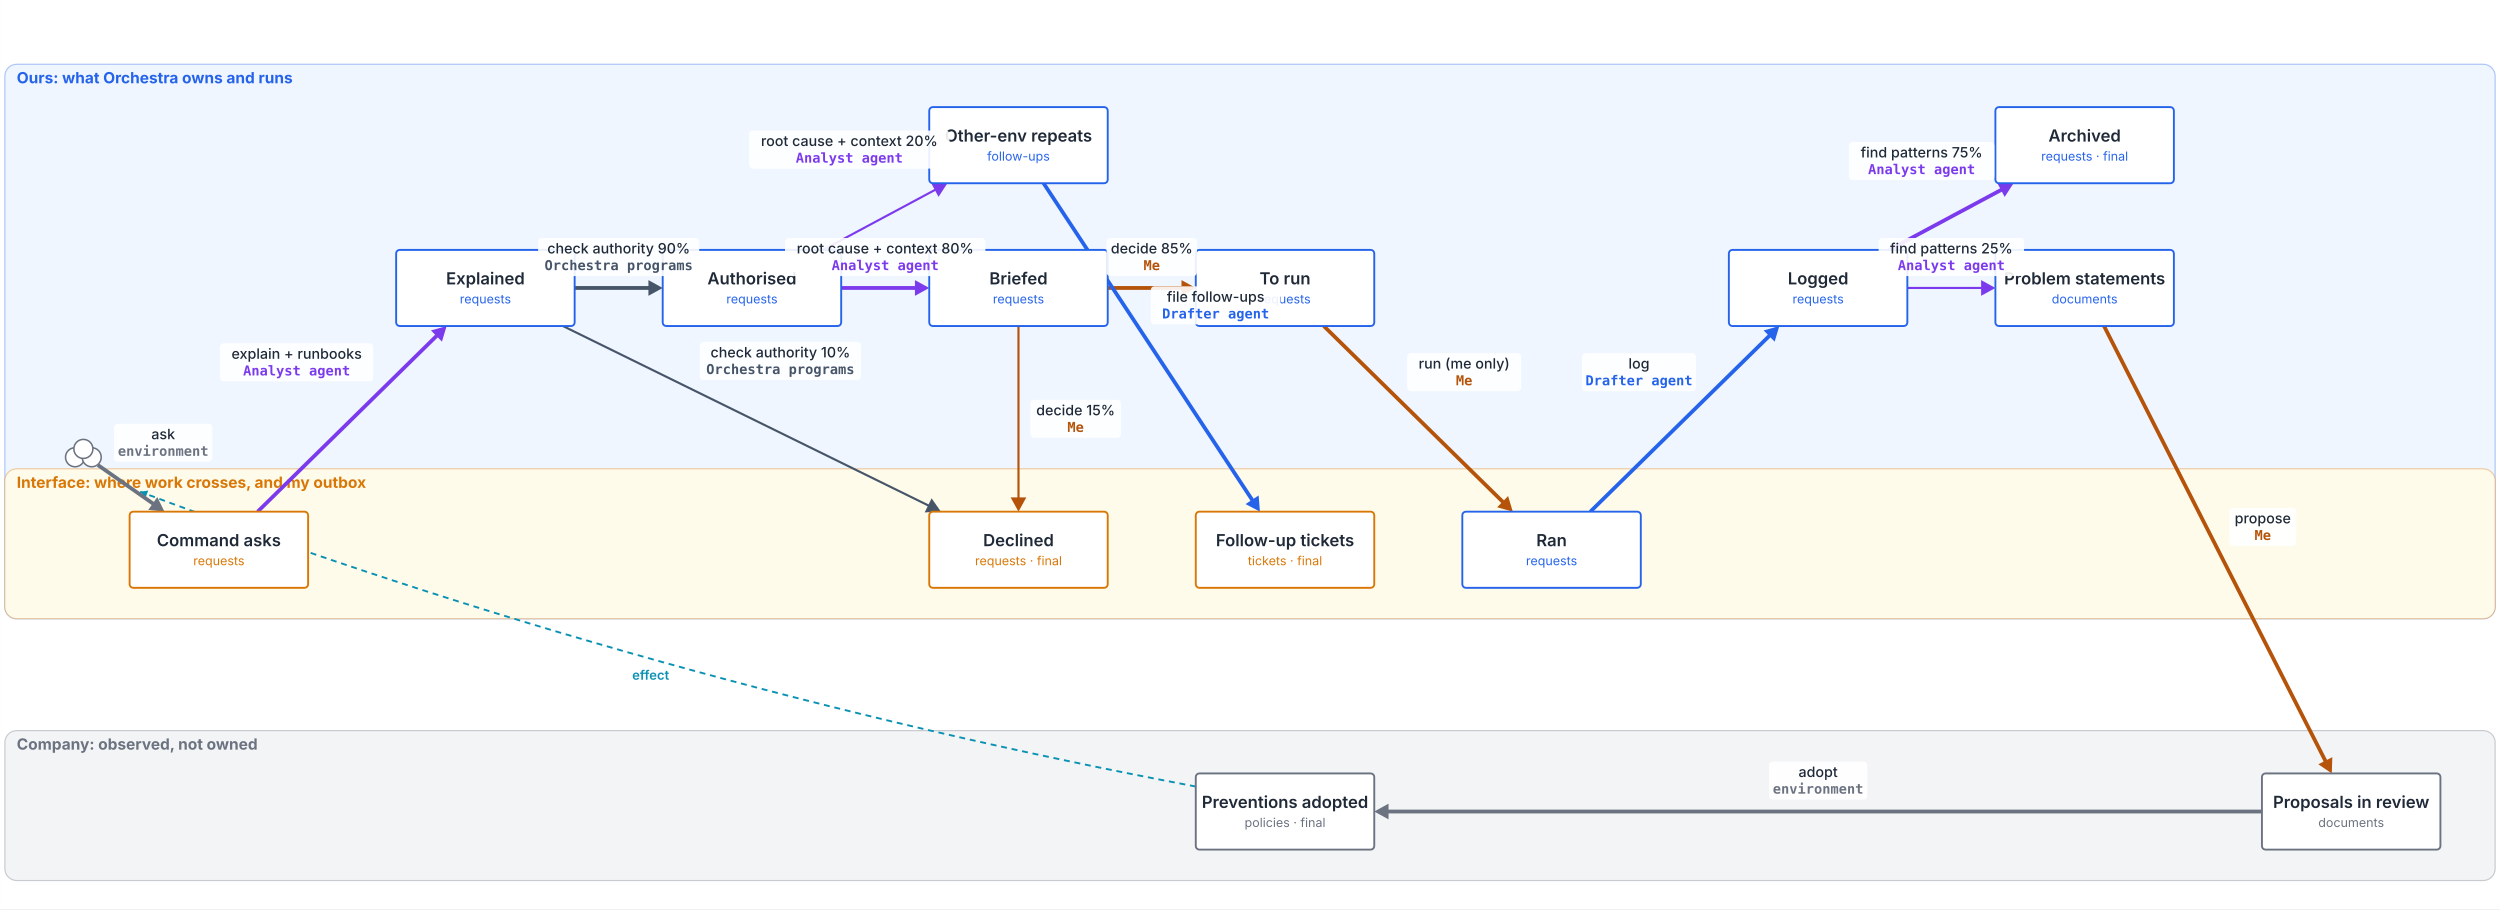
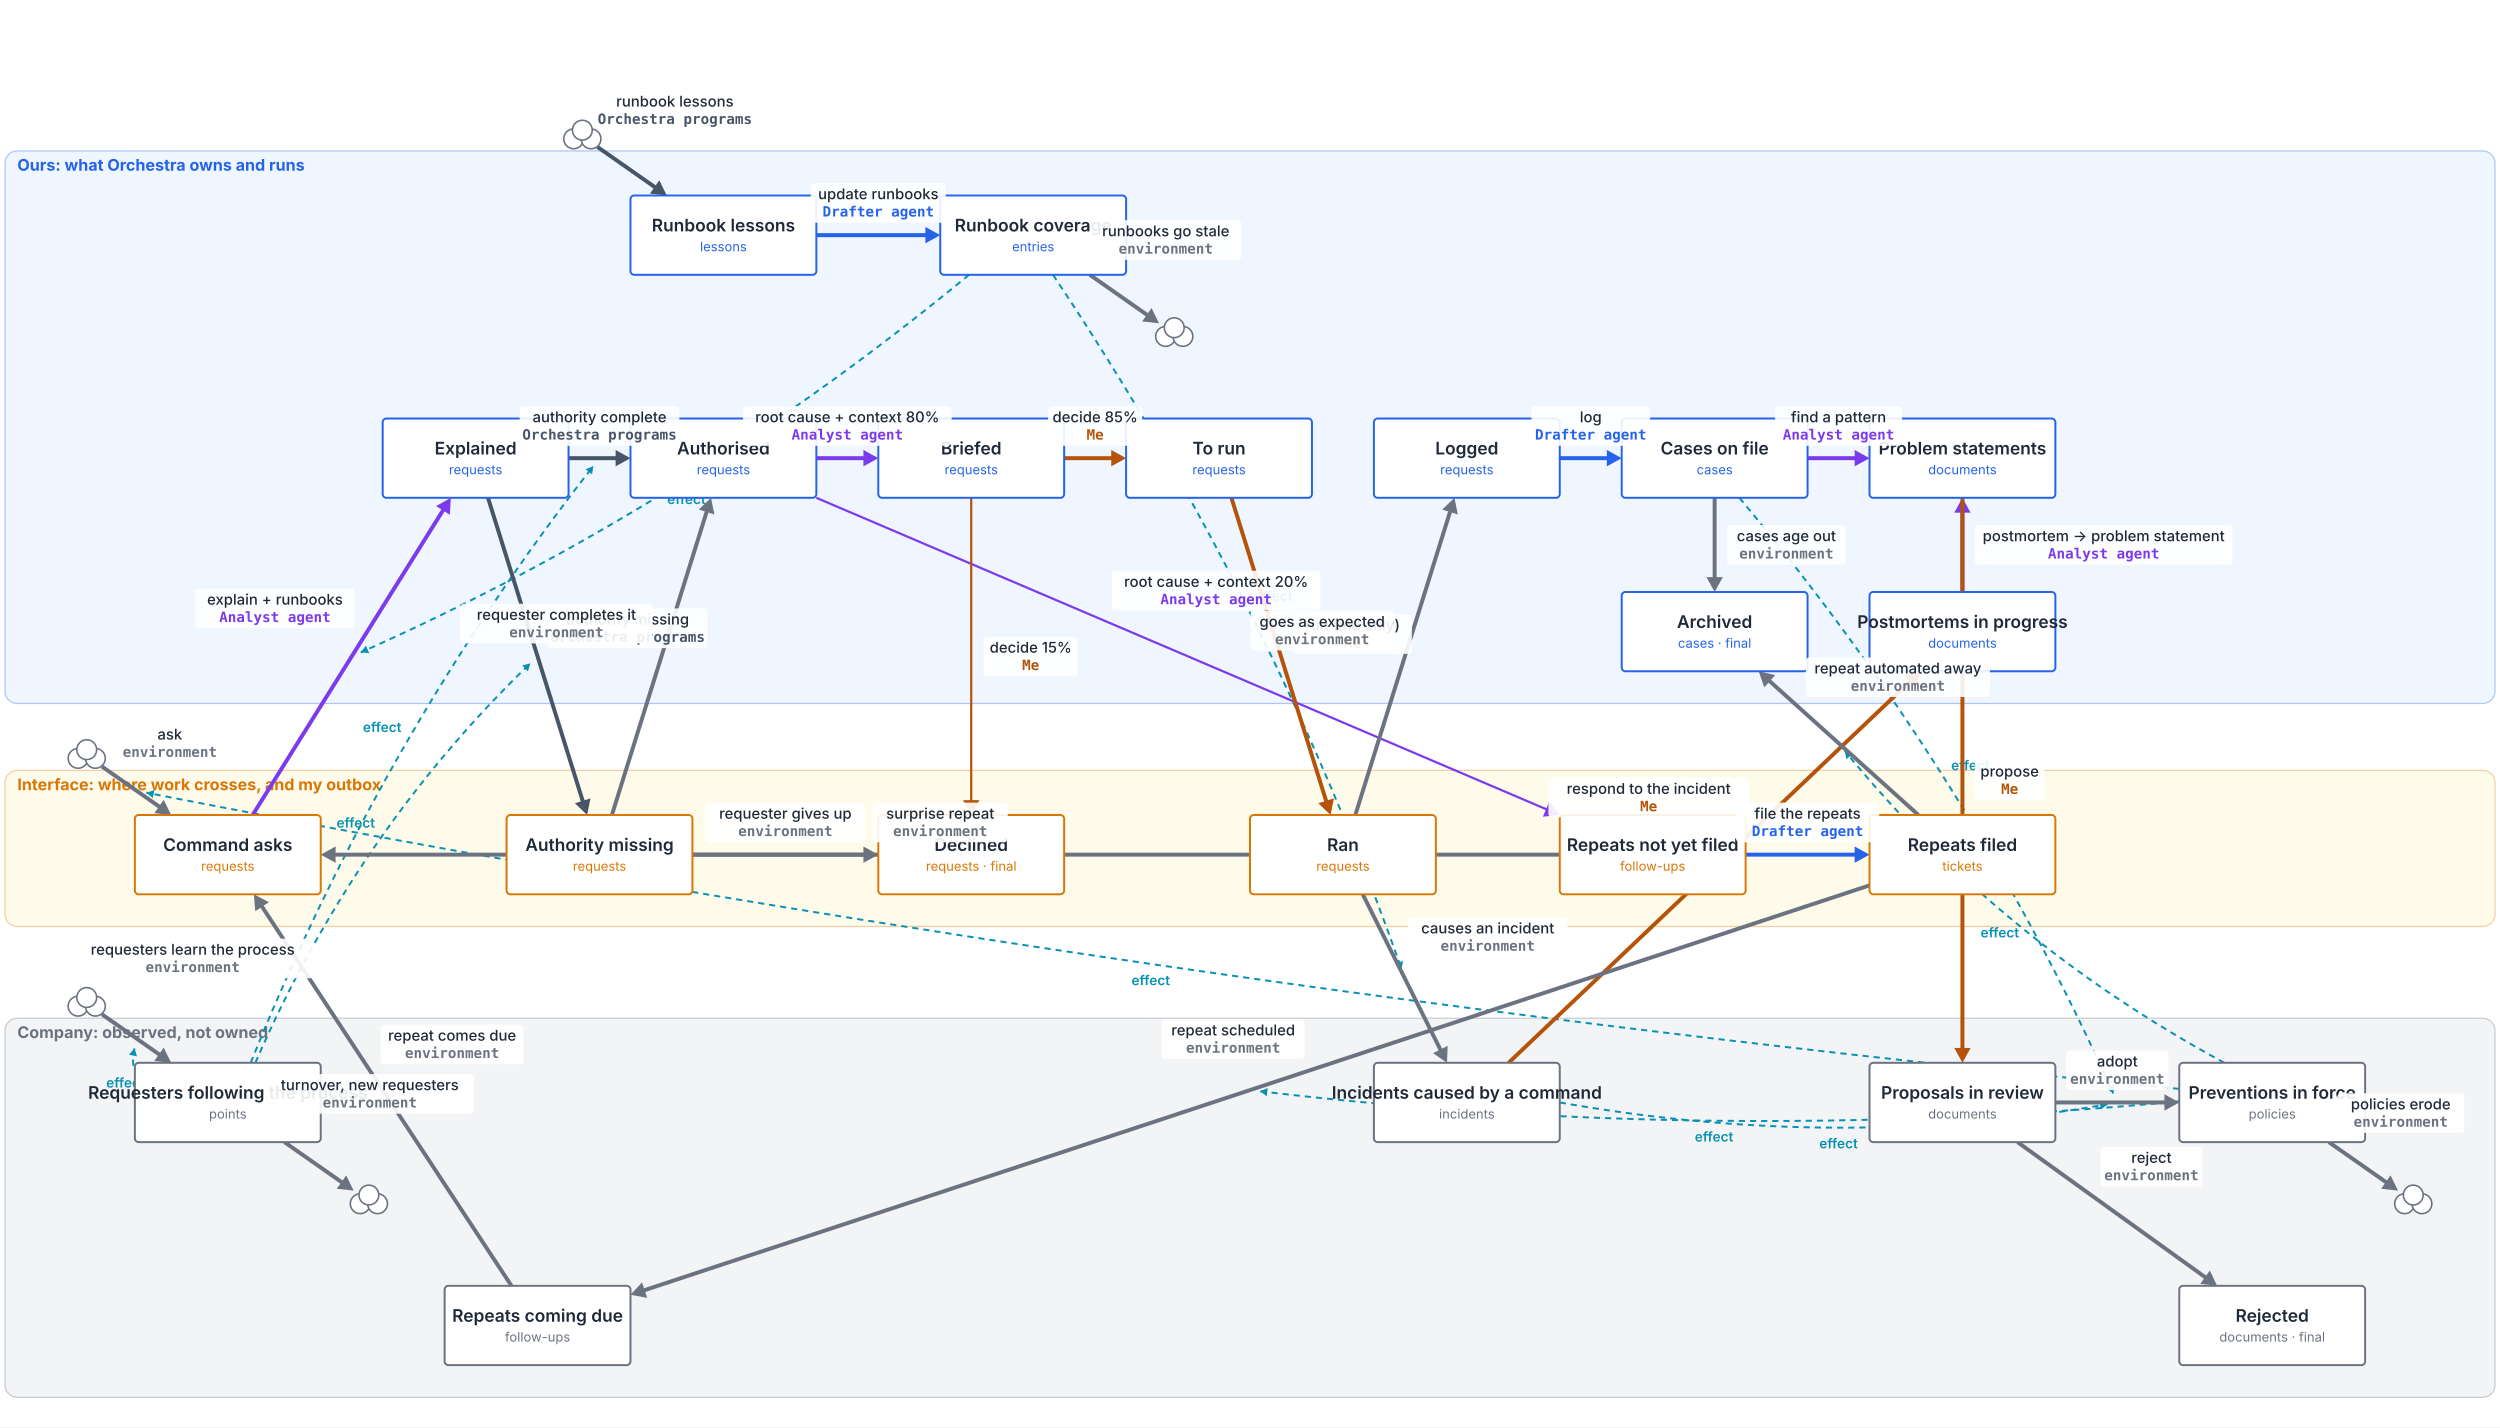
- <svg xmlns="http://www.w3.org/2000/svg" viewBox="3.138 -70 2100.862 764" width="2101" height="764" font-family="system-ui, -apple-system, Segoe UI, sans-serif">
+ <svg xmlns="http://www.w3.org/2000/svg" viewBox="-108.862 -237.727 2017.724 1151.727" width="2018" height="1152" font-family="system-ui, -apple-system, Segoe UI, sans-serif">
  <g>
-     <rect x="3.138" y="-70" width="2100.862" height="764" fill="#ffffff" />
-     <rect x="7.138" y="-16" width="2092.862" height="466" rx="10" fill="#eff6ff" stroke="#2563eb" stroke-opacity="0.35" />
-     <text x="17.138" y="0" font-size="13" font-weight="700" fill="#2563eb">Ours: what Orchestra owns and runs</text>
-     <rect x="7.138" y="324" width="2092.862" height="126" rx="10" fill="#fffbeb" stroke="#d97706" stroke-opacity="0.35" />
-     <text x="17.138" y="340" font-size="13" font-weight="700" fill="#d97706">Interface: where work crosses, and my outbox</text>
-     <rect x="7.138" y="544" width="2092.862" height="126" rx="10" fill="#f3f4f6" stroke="#6b7280" stroke-opacity="0.35" />
-     <text x="17.138" y="560" font-size="13" font-weight="700" fill="#6b7280">Company: observed, not owned</text>
+     <rect x="-108.862" y="-237.727" width="2017.724" height="1151.727" fill="#ffffff" />
+     <rect x="-104.862" y="-116" width="2009.724" height="446" rx="10" fill="#eff6ff" stroke="#2563eb" stroke-opacity="0.35" />
+     <text x="-94.862" y="-100" font-size="13" font-weight="700" fill="#2563eb">Ours: what Orchestra owns and runs</text>
+     <rect x="-104.862" y="384" width="2009.724" height="126" rx="10" fill="#fffbeb" stroke="#d97706" stroke-opacity="0.35" />
+     <text x="-94.862" y="400" font-size="13" font-weight="700" fill="#d97706">Interface: where work crosses, and my outbox</text>
+     <rect x="-104.862" y="584" width="2009.724" height="306" rx="10" fill="#f3f4f6" stroke="#6b7280" stroke-opacity="0.35" />
+     <text x="-94.862" y="600" font-size="13" font-weight="700" fill="#6b7280">Company: observed, not owned</text>
  </g>
  <g>
-     <path d="M1008 590.995 Q549.894 504.235 120.852 343.249" fill="none" stroke="#0891b2" stroke-width="1.6" stroke-dasharray="5 4" />
-     <polygon points="120.852,343.249 127.629,342.267 125.311,348.446" fill="#0891b2" />
-     <text x="549.894" y="501.235" text-anchor="middle" font-size="11" fill="#0891b2" font-weight="600">effect</text>
+     <path d="M1650 641.054 Q819.904 560.327 9.214 401.972" fill="none" stroke="#0891b2" stroke-width="1.6" stroke-dasharray="5 4" />
+     <polygon points="9.214,401.972 15.735,399.883 14.47,406.361" fill="#0891b2" />
+     <text x="819.904" y="557.327" text-anchor="middle" font-size="11" fill="#0891b2" font-weight="600">effect</text>
+     <path d="M673.235 -16 Q445.151 172.024 182.311 288.753" fill="none" stroke="#0891b2" stroke-width="1.6" stroke-dasharray="5 4" />
+     <polygon points="182.311,288.753 186.456,283.302 189.134,289.334" fill="#0891b2" />
+     <text x="445.151" y="169.024" text-anchor="middle" font-size="11" fill="#0891b2" font-weight="600">effect</text>
+     <path d="M93.462 620 Q199.583 356.011 370.068 138.299" fill="none" stroke="#0891b2" stroke-width="1.6" stroke-dasharray="5 4" />
+     <polygon points="370.068,138.299 368.967,145.057 363.77,140.988" fill="#0891b2" />
+     <text x="199.583" y="353.011" text-anchor="middle" font-size="11" fill="#0891b2" font-weight="600">effect</text>
+     <path d="M97.222 620 Q178.256 433.184 319.235 297.547" fill="none" stroke="#0891b2" stroke-width="1.6" stroke-dasharray="5 4" />
+     <polygon points="319.235,297.547 317.199,304.085 312.623,299.328" fill="#0891b2" />
+     <text x="178.256" y="430.184" text-anchor="middle" font-size="11" fill="#0891b2" font-weight="600">effect</text>
+     <path d="M29.299 620 Q-7.612 642.985 -0.289 608.266" fill="none" stroke="#0891b2" stroke-width="1.6" stroke-dasharray="5 4" />
+     <polygon points="-0.289,608.266 1.702,614.818 -4.756,613.456" fill="#0891b2" />
+     <text x="-7.612" y="639.985" text-anchor="middle" font-size="11" fill="#0891b2" font-weight="600">effect</text>
+     <path d="M741 -16 Q918.777 250.111 1022.345 544.454" fill="none" stroke="#0891b2" stroke-width="1.6" stroke-dasharray="5 4" />
+     <polygon points="1022.345,544.454 1017.24,539.889 1023.466,537.698" fill="#0891b2" />
+     <text x="918.777" y="247.111" text-anchor="middle" font-size="11" fill="#0891b2" font-weight="600">effect</text>
+     <path d="M1650 651.091 Q1274.515 686.543 907.944 642.945" fill="none" stroke="#0891b2" stroke-width="1.6" stroke-dasharray="5 4" />
+     <polygon points="907.944,642.945 914.292,640.377 913.512,646.93" fill="#0891b2" />
+     <text x="1274.515" y="683.543" text-anchor="middle" font-size="11" fill="#0891b2" font-weight="600">effect</text>
+     <path d="M1686.379 620 Q1505.169 521.801 1380.052 368.203" fill="none" stroke="#0891b2" stroke-width="1.6" stroke-dasharray="5 4" />
+     <polygon points="1380.052,368.203 1386.4,370.77 1381.283,374.939" fill="#0891b2" />
+     <text x="1505.169" y="518.801" text-anchor="middle" font-size="11" fill="#0891b2" font-weight="600">effect</text>
+     <path d="M1295 164 Q1481.42 386.8 1596.734 644.697" fill="none" stroke="#0891b2" stroke-width="1.6" stroke-dasharray="5 4" />
+     <polygon points="1596.734,644.697 1591.273,640.566 1597.298,637.872" fill="#0891b2" />
+     <text x="1481.42" y="383.8" text-anchor="middle" font-size="11" fill="#0891b2" font-weight="600">effect</text>
+     <path d="M1150 652 Q1375 692 1592.123 653.4" fill="none" stroke="#0891b2" stroke-width="1.6" stroke-dasharray="5 4" />
+     <polygon points="1592.123,653.4 1586.794,657.7 1585.639,651.201" fill="#0891b2" />
+     <text x="1375" y="689" text-anchor="middle" font-size="11" fill="#0891b2" font-weight="600">effect</text>
  </g>
  <g>
    <g class="dflow m-environment">
-       <path d="M85.425 320.877 L133.108 354.264" stroke="#6b7280" stroke-width="3.2" fill="none" />
-       <path d="M85.425 320.877 L141.299 360" stroke="transparent" stroke-width="14" fill="none" />
-       <polygon points="141.299,360 127.684,358.523 135.255,347.711" fill="#6b7280" />
+       <path d="M-26.575 380.877 L21.108 414.264" stroke="#6b7280" stroke-width="3.2" fill="none" />
+       <path d="M-26.575 380.877 L29.299 420" stroke="transparent" stroke-width="14" fill="none" />
+       <polygon points="29.299,420 15.684,418.523 23.255,407.711" fill="#6b7280" />
    </g>
    <g class="cloud" fill="#ffffff" stroke="#6b7280" stroke-width="1.3">
-       <circle cx="66.138" cy="314.273" r="8" />
-       <circle cx="80.138" cy="314.273" r="8" />
-       <circle cx="73.138" cy="307.273" r="8" />
+       <circle cx="-45.862" cy="374.273" r="8" />
+       <circle cx="-31.862" cy="374.273" r="8" />
+       <circle cx="-38.862" cy="367.273" r="8" />
+     </g>
+     <g class="dflow m-environment">
+       <path d="M303.947 800 L101.549 492.354" stroke="#6b7280" stroke-width="3.2" fill="none" />
+       <path d="M303.947 800 L96.053 484" stroke="transparent" stroke-width="14" fill="none" />
+       <polygon points="96.053,484 108.162,490.398 97.134,497.652" fill="#6b7280" />
+     </g>
+     <g class="dflow m-environment">
+       <path d="M1150 452 L160 452" stroke="#6b7280" stroke-width="3.2" fill="none" />
+       <path d="M1150 452 L150 452" stroke="transparent" stroke-width="14" fill="none" />
+       <polygon points="150,452 162,445.4 162,458.6" fill="#6b7280" />
    </g>
    <g class="dflow m-analyst">
-       <path d="M219.582 360 L371.284 211.007" stroke="#7c3aed" stroke-width="3.2" fill="none" />
-       <path d="M219.582 360 L378.418 204" stroke="transparent" stroke-width="14" fill="none" />
-       <polygon points="378.418,204 374.481,217.117 365.232,207.7" fill="#7c3aed" />
+       <path d="M95 420 L249.7 172.48" stroke="#7c3aed" stroke-width="3.2" fill="none" />
+       <path d="M95 420 L255 164" stroke="transparent" stroke-width="14" fill="none" />
+       <polygon points="255,164 254.237,177.674 243.043,170.678" fill="#7c3aed" />
    </g>
    <g class="dflow m-orchestra">
-       <path d="M486 172 L550 172" stroke="#475569" stroke-width="3.2" fill="none" />
-       <path d="M486 172 L560 172" stroke="transparent" stroke-width="14" fill="none" />
-       <polygon points="560,172 548,178.6 548,165.4" fill="#475569" />
+       <path d="M350 132 L390 132" stroke="#475569" stroke-width="3.2" fill="none" />
+       <path d="M350 132 L400 132" stroke="transparent" stroke-width="14" fill="none" />
+       <polygon points="400,132 388,138.6 388,125.4" fill="#475569" />
    </g>
    <g class="dflow m-orchestra">
-       <path d="M476.164 204 L784.86 355.592" stroke="#475569" stroke-width="1.8" fill="none" />
-       <path d="M476.164 204 L793.836 360" stroke="transparent" stroke-width="14" fill="none" />
-       <polygon points="793.836,360 780.156,360.635 785.974,348.786" fill="#475569" />
+       <path d="M285 164 L362.017 410.455" stroke="#475569" stroke-width="3.2" fill="none" />
+       <path d="M285 164 L365 420" stroke="transparent" stroke-width="14" fill="none" />
+       <polygon points="365,420 355.121,410.515 367.72,406.578" fill="#475569" />
+     </g>
+     <g class="dflow m-environment">
+       <path d="M385 420 L462.017 173.545" stroke="#6b7280" stroke-width="3.2" fill="none" />
+       <path d="M385 420 L465 164" stroke="transparent" stroke-width="14" fill="none" />
+       <polygon points="465,164 467.72,177.422 455.121,173.485" fill="#6b7280" />
+     </g>
+     <g class="dflow m-environment">
+       <path d="M450 452 L590 452" stroke="#6b7280" stroke-width="3.2" fill="none" />
+       <path d="M450 452 L600 452" stroke="transparent" stroke-width="14" fill="none" />
+       <polygon points="600,452 588,458.6 588,445.4" fill="#6b7280" />
+     </g>
+     <g class="dflow m-environment">
+       <path d="M-26.575 580.877 L21.108 614.264" stroke="#6b7280" stroke-width="3.2" fill="none" />
+       <path d="M-26.575 580.877 L29.299 620" stroke="transparent" stroke-width="14" fill="none" />
+       <polygon points="29.299,620 15.684,618.523 23.255,607.711" fill="#6b7280" />
+     </g>
+     <g class="cloud" fill="#ffffff" stroke="#6b7280" stroke-width="1.3">
+       <circle cx="-45.862" cy="574.273" r="8" />
+       <circle cx="-31.862" cy="574.273" r="8" />
+       <circle cx="-38.862" cy="567.273" r="8" />
+     </g>
+     <g class="dflow m-environment">
+       <path d="M120.701 684 L168.383 717.388" stroke="#6b7280" stroke-width="3.2" fill="none" />
+       <path d="M120.701 684 L176.575 723.123" stroke="transparent" stroke-width="14" fill="none" />
+       <polygon points="176.575,723.123 162.959,721.647 170.531,710.834" fill="#6b7280" />
+     </g>
+     <g class="cloud" fill="#ffffff" stroke="#6b7280" stroke-width="1.3">
+       <circle cx="181.862" cy="733.727" r="8" />
+       <circle cx="195.862" cy="733.727" r="8" />
+       <circle cx="188.862" cy="726.727" r="8" />
    </g>
    <g class="dflow m-analyst">
-       <path d="M710 172 L774 172" stroke="#7c3aed" stroke-width="3.2" fill="none" />
-       <path d="M710 172 L784 172" stroke="transparent" stroke-width="14" fill="none" />
-       <polygon points="784,172 772,178.6 772,165.4" fill="#7c3aed" />
+       <path d="M550 132 L590 132" stroke="#7c3aed" stroke-width="3.2" fill="none" />
+       <path d="M550 132 L600 132" stroke="transparent" stroke-width="14" fill="none" />
+       <polygon points="600,132 588,138.6 588,125.4" fill="#7c3aed" />
    </g>
    <g class="dflow m-analyst">
-       <path d="M694.733 140 L790.452 88.722" stroke="#7c3aed" stroke-width="1.8" fill="none" />
-       <path d="M694.733 140 L799.267 84" stroke="transparent" stroke-width="14" fill="none" />
-       <polygon points="799.267,84 791.806,95.484 785.572,83.849" fill="#7c3aed" />
+       <path d="M550 164 L1140.802 416.076" stroke="#7c3aed" stroke-width="1.8" fill="none" />
+       <path d="M550 164 L1150 420" stroke="transparent" stroke-width="14" fill="none" />
+       <polygon points="1150,420 1136.373,421.361 1141.553,409.22" fill="#7c3aed" />
    </g>
    <g class="dflow m-me">
-       <path d="M934 172 L998 172" stroke="#b45309" stroke-width="3.2" fill="none" />
-       <path d="M934 172 L1008 172" stroke="transparent" stroke-width="14" fill="none" />
-       <polygon points="1008,172 996,178.6 996,165.4" fill="#b45309" />
+       <path d="M750 132 L790 132" stroke="#b45309" stroke-width="3.2" fill="none" />
+       <path d="M750 132 L800 132" stroke="transparent" stroke-width="14" fill="none" />
+       <polygon points="800,132 788,138.6 788,125.4" fill="#b45309" />
    </g>
    <g class="dflow m-me">
-       <path d="M859 204 L859 350" stroke="#b45309" stroke-width="1.8" fill="none" />
-       <path d="M859 204 L859 360" stroke="transparent" stroke-width="14" fill="none" />
-       <polygon points="859,360 852.4,348 865.6,348" fill="#b45309" />
+       <path d="M675 164 L675 410" stroke="#b45309" stroke-width="1.8" fill="none" />
+       <path d="M675 164 L675 420" stroke="transparent" stroke-width="14" fill="none" />
+       <polygon points="675,420 668.4,408 681.6,408" fill="#b45309" />
    </g>
    <g class="dflow m-me">
-       <path d="M1115.582 204 L1267.284 352.993" stroke="#b45309" stroke-width="3.2" fill="none" />
-       <path d="M1115.582 204 L1274.418 360" stroke="transparent" stroke-width="14" fill="none" />
-       <polygon points="1274.418,360 1261.232,356.3 1270.481,346.883" fill="#b45309" />
+       <path d="M885 164 L962.017 410.455" stroke="#b45309" stroke-width="3.2" fill="none" />
+       <path d="M885 164 L965 420" stroke="transparent" stroke-width="14" fill="none" />
+       <polygon points="965,420 955.121,410.515 967.72,406.578" fill="#b45309" />
+     </g>
+     <g class="dflow m-environment">
+       <path d="M985 420 L1062.017 173.545" stroke="#6b7280" stroke-width="3.2" fill="none" />
+       <path d="M985 420 L1065 164" stroke="transparent" stroke-width="14" fill="none" />
+       <polygon points="1065,164 1067.72,177.422 1055.121,173.485" fill="#6b7280" />
+     </g>
+     <g class="dflow m-environment">
+       <path d="M991 484 L1054.528 611.056" stroke="#6b7280" stroke-width="3.2" fill="none" />
+       <path d="M991 484 L1059 620" stroke="transparent" stroke-width="14" fill="none" />
+       <polygon points="1059,620 1047.73,612.218 1059.537,606.315" fill="#6b7280" />
+     </g>
+     <g class="dflow m-me">
+       <path d="M1108.684 620 L1434.066 310.887" stroke="#b45309" stroke-width="3.2" fill="none" />
+       <path d="M1108.684 620 L1441.316 304" stroke="transparent" stroke-width="14" fill="none" />
+       <polygon points="1441.316,304 1437.162,317.05 1428.07,307.48" fill="#b45309" />
+     </g>
+     <g class="dflow m-analyst">
+       <path d="M1475 240 L1475 174" stroke="#7c3aed" stroke-width="3.2" fill="none" />
+       <path d="M1475 240 L1475 164" stroke="transparent" stroke-width="14" fill="none" />
+       <polygon points="1475,164 1481.6,176 1468.4,176" fill="#7c3aed" />
    </g>
    <g class="dflow m-drafter">
-       <path d="M1339.582 360 L1491.284 211.007" stroke="#2563eb" stroke-width="3.2" fill="none" />
-       <path d="M1339.582 360 L1498.418 204" stroke="transparent" stroke-width="14" fill="none" />
-       <polygon points="1498.418,204 1494.481,217.117 1485.232,207.7" fill="#2563eb" />
+       <path d="M1150 132 L1190 132" stroke="#2563eb" stroke-width="3.2" fill="none" />
+       <path d="M1150 132 L1200 132" stroke="transparent" stroke-width="14" fill="none" />
+       <polygon points="1200,132 1188,138.6 1188,125.4" fill="#2563eb" />
    </g>
    <g class="dflow m-drafter">
-       <path d="M880.082 84 L1056.416 351.649" stroke="#2563eb" stroke-width="3.2" fill="none" />
-       <path d="M880.082 84 L1061.918 360" stroke="transparent" stroke-width="14" fill="none" />
-       <polygon points="1061.918,360 1049.804,353.61 1060.827,346.348" fill="#2563eb" />
+       <path d="M1300 452 L1390 452" stroke="#2563eb" stroke-width="3.2" fill="none" />
+       <path d="M1300 452 L1400 452" stroke="transparent" stroke-width="14" fill="none" />
+       <polygon points="1400,452 1388,458.6 1388,445.4" fill="#2563eb" />
+     </g>
+     <g class="dflow m-environment">
+       <path d="M1400 476.783 L409.495 804.08" stroke="#6b7280" stroke-width="3.2" fill="none" />
+       <path d="M1400 476.783 L400 807.217" stroke="transparent" stroke-width="14" fill="none" />
+       <polygon points="400,807.217 409.323,797.186 413.465,809.719" fill="#6b7280" />
+     </g>
+     <g class="dflow m-environment">
+       <path d="M1439.444 420 L1317.988 310.69" stroke="#6b7280" stroke-width="3.2" fill="none" />
+       <path d="M1439.444 420 L1310.556 304" stroke="transparent" stroke-width="14" fill="none" />
+       <polygon points="1310.556,304 1323.89,307.122 1315.06,316.933" fill="#6b7280" />
+     </g>
+     <g class="dflow m-orchestra">
+       <path d="M373.425 -119.123 L421.108 -85.736" stroke="#475569" stroke-width="3.2" fill="none" />
+       <path d="M373.425 -119.123 L429.299 -80" stroke="transparent" stroke-width="14" fill="none" />
+       <polygon points="429.299,-80 415.684,-81.477 423.255,-92.289" fill="#475569" />
+     </g>
+     <g class="cloud" fill="#ffffff" stroke="#6b7280" stroke-width="1.3">
+       <circle cx="354.138" cy="-125.727" r="8" />
+       <circle cx="368.138" cy="-125.727" r="8" />
+       <circle cx="361.138" cy="-132.727" r="8" />
+     </g>
+     <g class="dflow m-drafter">
+       <path d="M550 -48 L640 -48" stroke="#2563eb" stroke-width="3.2" fill="none" />
+       <path d="M550 -48 L650 -48" stroke="transparent" stroke-width="14" fill="none" />
+       <polygon points="650,-48 638,-41.4 638,-54.6" fill="#2563eb" />
+     </g>
+     <g class="dflow m-environment">
+       <path d="M770.701 -16 L818.383 17.388" stroke="#6b7280" stroke-width="3.2" fill="none" />
+       <path d="M770.701 -16 L826.575 23.123" stroke="transparent" stroke-width="14" fill="none" />
+       <polygon points="826.575,23.123 812.959,21.647 820.531,10.834" fill="#6b7280" />
+     </g>
+     <g class="cloud" fill="#ffffff" stroke="#6b7280" stroke-width="1.3">
+       <circle cx="831.862" cy="33.727" r="8" />
+       <circle cx="845.862" cy="33.727" r="8" />
+       <circle cx="838.862" cy="26.727" r="8" />
    </g>
    <g class="dflow m-analyst">
-       <path d="M1590.733 140 L1686.452 88.722" stroke="#7c3aed" stroke-width="3.2" fill="none" />
-       <path d="M1590.733 140 L1695.267 84" stroke="transparent" stroke-width="14" fill="none" />
-       <polygon points="1695.267,84 1687.806,95.484 1681.572,83.849" fill="#7c3aed" />
-     </g>
-     <g class="dflow m-analyst">
-       <path d="M1606 172 L1670 172" stroke="#7c3aed" stroke-width="1.8" fill="none" />
-       <path d="M1606 172 L1680 172" stroke="transparent" stroke-width="14" fill="none" />
-       <polygon points="1680,172 1668,178.6 1668,165.4" fill="#7c3aed" />
+       <path d="M1350 132 L1390 132" stroke="#7c3aed" stroke-width="3.2" fill="none" />
+       <path d="M1350 132 L1400 132" stroke="transparent" stroke-width="14" fill="none" />
+       <polygon points="1400,132 1388,138.6 1388,125.4" fill="#7c3aed" />
+     </g>
+     <g class="dflow m-environment">
+       <path d="M1275 164 L1275 230" stroke="#6b7280" stroke-width="3.2" fill="none" />
+       <path d="M1275 164 L1275 240" stroke="transparent" stroke-width="14" fill="none" />
+       <polygon points="1275,240 1268.4,228 1281.6,228" fill="#6b7280" />
    </g>
    <g class="dflow m-me">
-       <path d="M1771.291 204 L1958.172 571.088" stroke="#b45309" stroke-width="3.2" fill="none" />
-       <path d="M1771.291 204 L1962.709 580" stroke="transparent" stroke-width="14" fill="none" />
-       <polygon points="1962.709,580 1951.383,572.3 1963.147,566.312" fill="#b45309" />
-     </g>
-     <g class="dflow m-environment">
-       <path d="M1904 612 L1168 612" stroke="#6b7280" stroke-width="3.2" fill="none" />
-       <path d="M1904 612 L1158 612" stroke="transparent" stroke-width="14" fill="none" />
-       <polygon points="1158,612 1170,605.4 1170,618.6" fill="#6b7280" />
+       <path d="M1475 164 L1475 610" stroke="#b45309" stroke-width="3.2" fill="none" />
+       <path d="M1475 164 L1475 620" stroke="transparent" stroke-width="14" fill="none" />
+       <polygon points="1475,620 1468.4,608 1481.6,608" fill="#b45309" />
+     </g>
+     <g class="dflow m-environment">
+       <path d="M1550 652 L1640 652" stroke="#6b7280" stroke-width="3.2" fill="none" />
+       <path d="M1550 652 L1650 652" stroke="transparent" stroke-width="14" fill="none" />
+       <polygon points="1650,652 1638,658.6 1638,645.4" fill="#6b7280" />
+     </g>
+     <g class="dflow m-environment">
+       <path d="M1519.444 684 L1672.44 794.157" stroke="#6b7280" stroke-width="3.2" fill="none" />
+       <path d="M1519.444 684 L1680.556 800" stroke="transparent" stroke-width="14" fill="none" />
+       <polygon points="1680.556,800 1666.961,798.344 1674.674,787.632" fill="#6b7280" />
+     </g>
+     <g class="dflow m-environment">
+       <path d="M1770.701 684 L1818.383 717.388" stroke="#6b7280" stroke-width="3.2" fill="none" />
+       <path d="M1770.701 684 L1826.575 723.123" stroke="transparent" stroke-width="14" fill="none" />
+       <polygon points="1826.575,723.123 1812.959,721.647 1820.531,710.834" fill="#6b7280" />
+     </g>
+     <g class="cloud" fill="#ffffff" stroke="#6b7280" stroke-width="1.3">
+       <circle cx="1831.862" cy="733.727" r="8" />
+       <circle cx="1845.862" cy="733.727" r="8" />
+       <circle cx="1838.862" cy="726.727" r="8" />
    </g>
  </g>
  <g>
-     <g class="dstock side-interface" transform="translate(112 360)">
+     <g class="dstock side-company" transform="translate(0 620)">
+       <rect width="150" height="64" rx="3" fill="#ffffff" stroke="#6b7280" stroke-width="1.6" />
+       <text x="75" y="29" text-anchor="middle" font-size="14" font-weight="600" fill="#1f2937">Requesters following the process</text>
+       <text x="75" y="45" text-anchor="middle" font-size="10.5" fill="#6b7280">points</text>
+     </g>
+     <g class="dstock side-interface" transform="translate(0 420)">
      <rect width="150" height="64" rx="3" fill="#ffffff" stroke="#d97706" stroke-width="1.6" />
      <text x="75" y="29" text-anchor="middle" font-size="14" font-weight="600" fill="#1f2937">Command asks</text>
      <text x="75" y="45" text-anchor="middle" font-size="10.5" fill="#d97706">requests</text>
    </g>
-     <g class="dstock side-ours" transform="translate(336 140)">
+     <g class="dstock side-ours" transform="translate(200 100)">
      <rect width="150" height="64" rx="3" fill="#ffffff" stroke="#2563eb" stroke-width="1.6" />
      <text x="75" y="29" text-anchor="middle" font-size="14" font-weight="600" fill="#1f2937">Explained</text>
      <text x="75" y="45" text-anchor="middle" font-size="10.5" fill="#2563eb">requests</text>
    </g>
-     <g class="dstock side-ours" transform="translate(560 140)">
+     <g class="dstock side-interface" transform="translate(300 420)">
+       <rect width="150" height="64" rx="3" fill="#ffffff" stroke="#d97706" stroke-width="1.6" />
+       <text x="75" y="29" text-anchor="middle" font-size="14" font-weight="600" fill="#1f2937">Authority missing</text>
+       <text x="75" y="45" text-anchor="middle" font-size="10.5" fill="#d97706">requests</text>
+     </g>
+     <g class="dstock side-ours" transform="translate(400 100)">
      <rect width="150" height="64" rx="3" fill="#ffffff" stroke="#2563eb" stroke-width="1.6" />
      <text x="75" y="29" text-anchor="middle" font-size="14" font-weight="600" fill="#1f2937">Authorised</text>
      <text x="75" y="45" text-anchor="middle" font-size="10.5" fill="#2563eb">requests</text>
    </g>
-     <g class="dstock side-ours" transform="translate(784 140)">
+     <g class="dstock side-ours" transform="translate(600 100)">
      <rect width="150" height="64" rx="3" fill="#ffffff" stroke="#2563eb" stroke-width="1.6" />
      <text x="75" y="29" text-anchor="middle" font-size="14" font-weight="600" fill="#1f2937">Briefed</text>
      <text x="75" y="45" text-anchor="middle" font-size="10.5" fill="#2563eb">requests</text>
    </g>
-     <g class="dstock side-ours" transform="translate(1008 140)">
-       <rect width="150" height="64" rx="3" fill="#ffffff" stroke="#2563eb" stroke-width="1.6" />
-       <text x="75" y="29" text-anchor="middle" font-size="14" font-weight="600" fill="#1f2937">To run</text>
-       <text x="75" y="45" text-anchor="middle" font-size="10.5" fill="#2563eb">requests</text>
-     </g>
-     <g class="dstock side-interface" transform="translate(784 360)">
+     <g class="dstock side-interface" transform="translate(600 420)">
      <rect width="150" height="64" rx="3" fill="#ffffff" stroke="#d97706" stroke-width="1.6" />
      <text x="75" y="29" text-anchor="middle" font-size="14" font-weight="600" fill="#1f2937">Declined</text>
      <text x="75" y="45" text-anchor="middle" font-size="10.5" fill="#d97706">requests · final</text>
    </g>
-     <g class="dstock side-ours" transform="translate(1232 360)">
-       <rect width="150" height="64" rx="3" fill="#ffffff" stroke="#2563eb" stroke-width="1.6" />
+     <g class="dstock side-ours" transform="translate(800 100)">
+       <rect width="150" height="64" rx="3" fill="#ffffff" stroke="#2563eb" stroke-width="1.6" />
+       <text x="75" y="29" text-anchor="middle" font-size="14" font-weight="600" fill="#1f2937">To run</text>
+       <text x="75" y="45" text-anchor="middle" font-size="10.5" fill="#2563eb">requests</text>
+     </g>
+     <g class="dstock side-interface" transform="translate(900 420)">
+       <rect width="150" height="64" rx="3" fill="#ffffff" stroke="#d97706" stroke-width="1.6" />
      <text x="75" y="29" text-anchor="middle" font-size="14" font-weight="600" fill="#1f2937">Ran</text>
-       <text x="75" y="45" text-anchor="middle" font-size="10.5" fill="#2563eb">requests</text>
-     </g>
-     <g class="dstock side-ours" transform="translate(784 20)">
-       <rect width="150" height="64" rx="3" fill="#ffffff" stroke="#2563eb" stroke-width="1.6" />
-       <text x="75" y="29" text-anchor="middle" font-size="14" font-weight="600" fill="#1f2937">Other-env repeats</text>
-       <text x="75" y="45" text-anchor="middle" font-size="10.5" fill="#2563eb">follow-ups</text>
-     </g>
-     <g class="dstock side-interface" transform="translate(1008 360)">
-       <rect width="150" height="64" rx="3" fill="#ffffff" stroke="#d97706" stroke-width="1.6" />
-       <text x="75" y="29" text-anchor="middle" font-size="14" font-weight="600" fill="#1f2937">Follow-up tickets</text>
-       <text x="75" y="45" text-anchor="middle" font-size="10.5" fill="#d97706">tickets · final</text>
-     </g>
-     <g class="dstock side-ours" transform="translate(1456 140)">
+       <text x="75" y="45" text-anchor="middle" font-size="10.5" fill="#d97706">requests</text>
+     </g>
+     <g class="dstock side-ours" transform="translate(1000 100)">
      <rect width="150" height="64" rx="3" fill="#ffffff" stroke="#2563eb" stroke-width="1.6" />
      <text x="75" y="29" text-anchor="middle" font-size="14" font-weight="600" fill="#1f2937">Logged</text>
      <text x="75" y="45" text-anchor="middle" font-size="10.5" fill="#2563eb">requests</text>
    </g>
-     <g class="dstock side-ours" transform="translate(1680 20)">
+     <g class="dstock side-ours" transform="translate(1200 100)">
+       <rect width="150" height="64" rx="3" fill="#ffffff" stroke="#2563eb" stroke-width="1.6" />
+       <text x="75" y="29" text-anchor="middle" font-size="14" font-weight="600" fill="#1f2937">Cases on file</text>
+       <text x="75" y="45" text-anchor="middle" font-size="10.5" fill="#2563eb">cases</text>
+     </g>
+     <g class="dstock side-ours" transform="translate(1200 240)">
      <rect width="150" height="64" rx="3" fill="#ffffff" stroke="#2563eb" stroke-width="1.6" />
      <text x="75" y="29" text-anchor="middle" font-size="14" font-weight="600" fill="#1f2937">Archived</text>
-       <text x="75" y="45" text-anchor="middle" font-size="10.5" fill="#2563eb">requests · final</text>
-     </g>
-     <g class="dstock side-ours" transform="translate(1680 140)">
+       <text x="75" y="45" text-anchor="middle" font-size="10.5" fill="#2563eb">cases · final</text>
+     </g>
+     <g class="dstock side-ours" transform="translate(1400 100)">
      <rect width="150" height="64" rx="3" fill="#ffffff" stroke="#2563eb" stroke-width="1.6" />
      <text x="75" y="29" text-anchor="middle" font-size="14" font-weight="600" fill="#1f2937">Problem statements</text>
      <text x="75" y="45" text-anchor="middle" font-size="10.5" fill="#2563eb">documents</text>
    </g>
-     <g class="dstock side-company" transform="translate(1904 580)">
+     <g class="dstock side-company" transform="translate(1400 620)">
      <rect width="150" height="64" rx="3" fill="#ffffff" stroke="#6b7280" stroke-width="1.6" />
      <text x="75" y="29" text-anchor="middle" font-size="14" font-weight="600" fill="#1f2937">Proposals in review</text>
      <text x="75" y="45" text-anchor="middle" font-size="10.5" fill="#6b7280">documents</text>
    </g>
-     <g class="dstock side-company" transform="translate(1008 580)">
+     <g class="dstock side-company" transform="translate(1650 800)">
      <rect width="150" height="64" rx="3" fill="#ffffff" stroke="#6b7280" stroke-width="1.6" />
-       <text x="75" y="29" text-anchor="middle" font-size="14" font-weight="600" fill="#1f2937">Preventions adopted</text>
-       <text x="75" y="45" text-anchor="middle" font-size="10.5" fill="#6b7280">policies · final</text>
+       <text x="75" y="29" text-anchor="middle" font-size="14" font-weight="600" fill="#1f2937">Rejected</text>
+       <text x="75" y="45" text-anchor="middle" font-size="10.5" fill="#6b7280">documents · final</text>
+     </g>
+     <g class="dstock side-company" transform="translate(1650 620)">
+       <rect width="150" height="64" rx="3" fill="#ffffff" stroke="#6b7280" stroke-width="1.6" />
+       <text x="75" y="29" text-anchor="middle" font-size="14" font-weight="600" fill="#1f2937">Preventions in force</text>
+       <text x="75" y="45" text-anchor="middle" font-size="10.5" fill="#6b7280">policies</text>
+     </g>
+     <g class="dstock side-company" transform="translate(1000 620)">
+       <rect width="150" height="64" rx="3" fill="#ffffff" stroke="#6b7280" stroke-width="1.6" />
+       <text x="75" y="29" text-anchor="middle" font-size="14" font-weight="600" fill="#1f2937">Incidents caused by a command</text>
+       <text x="75" y="45" text-anchor="middle" font-size="10.5" fill="#6b7280">incidents</text>
+     </g>
+     <g class="dstock side-ours" transform="translate(1400 240)">
+       <rect width="150" height="64" rx="3" fill="#ffffff" stroke="#2563eb" stroke-width="1.6" />
+       <text x="75" y="29" text-anchor="middle" font-size="14" font-weight="600" fill="#1f2937">Postmortems in progress</text>
+       <text x="75" y="45" text-anchor="middle" font-size="10.5" fill="#2563eb">documents</text>
+     </g>
+     <g class="dstock side-ours" transform="translate(400 -80)">
+       <rect width="150" height="64" rx="3" fill="#ffffff" stroke="#2563eb" stroke-width="1.6" />
+       <text x="75" y="29" text-anchor="middle" font-size="14" font-weight="600" fill="#1f2937">Runbook lessons</text>
+       <text x="75" y="45" text-anchor="middle" font-size="10.5" fill="#2563eb">lessons</text>
+     </g>
+     <g class="dstock side-ours" transform="translate(650 -80)">
+       <rect width="150" height="64" rx="3" fill="#ffffff" stroke="#2563eb" stroke-width="1.6" />
+       <text x="75" y="29" text-anchor="middle" font-size="14" font-weight="600" fill="#1f2937">Runbook coverage</text>
+       <text x="75" y="45" text-anchor="middle" font-size="10.5" fill="#2563eb">entries</text>
+     </g>
+     <g class="dstock side-interface" transform="translate(1150 420)">
+       <rect width="150" height="64" rx="3" fill="#ffffff" stroke="#d97706" stroke-width="1.6" />
+       <text x="75" y="29" text-anchor="middle" font-size="14" font-weight="600" fill="#1f2937">Repeats not yet filed</text>
+       <text x="75" y="45" text-anchor="middle" font-size="10.5" fill="#d97706">follow-ups</text>
+     </g>
+     <g class="dstock side-interface" transform="translate(1400 420)">
+       <rect width="150" height="64" rx="3" fill="#ffffff" stroke="#d97706" stroke-width="1.6" />
+       <text x="75" y="29" text-anchor="middle" font-size="14" font-weight="600" fill="#1f2937">Repeats filed</text>
+       <text x="75" y="45" text-anchor="middle" font-size="10.5" fill="#d97706">tickets</text>
+     </g>
+     <g class="dstock side-company" transform="translate(250 800)">
+       <rect width="150" height="64" rx="3" fill="#ffffff" stroke="#6b7280" stroke-width="1.6" />
+       <text x="75" y="29" text-anchor="middle" font-size="14" font-weight="600" fill="#1f2937">Repeats coming due</text>
+       <text x="75" y="45" text-anchor="middle" font-size="10.5" fill="#6b7280">follow-ups</text>
    </g>
  </g>
  <g>
    <g class="dlabel m-environment">
-       <rect x="98.903" y="286.106" width="82.6" height="32" rx="3" fill="#ffffff" opacity="0.9" />
-       <text x="140.203" y="299.106" text-anchor="middle" font-size="12" font-weight="500" fill="#1f2937">ask</text>
-       <text x="140.203" y="313.106" text-anchor="middle" font-size="11.5" font-weight="600" fill="#6b7280" font-family="ui-monospace, Menlo, monospace">environment</text>
+       <rect x="-13.097" y="346.106" width="82.6" height="32" rx="3" fill="#ffffff" opacity="0.9" />
+       <text x="28.203" y="359.106" text-anchor="middle" font-size="12" font-weight="500" fill="#1f2937">ask</text>
+       <text x="28.203" y="373.106" text-anchor="middle" font-size="11.5" font-weight="600" fill="#6b7280" font-family="ui-monospace, Menlo, monospace">environment</text>
+     </g>
+     <g class="dlabel m-environment">
+       <rect x="198.241" y="589.131" width="115.6" height="32" rx="3" fill="#ffffff" opacity="0.9" />
+       <text x="256.041" y="602.131" text-anchor="middle" font-size="12" font-weight="500" fill="#1f2937">repeat comes due</text>
+       <text x="256.041" y="616.131" text-anchor="middle" font-size="11.5" font-weight="600" fill="#6b7280" font-family="ui-monospace, Menlo, monospace">environment</text>
+     </g>
+     <g class="dlabel m-environment">
+       <rect x="595.5" y="410" width="109" height="32" rx="3" fill="#ffffff" opacity="0.9" />
+       <text x="650" y="423" text-anchor="middle" font-size="12" font-weight="500" fill="#1f2937">surprise repeat</text>
+       <text x="650" y="437" text-anchor="middle" font-size="11.5" font-weight="600" fill="#6b7280" font-family="ui-monospace, Menlo, monospace">environment</text>
    </g>
    <g class="dlabel m-analyst">
-       <rect x="187.974" y="218.527" width="128.8" height="32" rx="3" fill="#ffffff" opacity="0.9" />
-       <text x="252.374" y="231.527" text-anchor="middle" font-size="12" font-weight="500" fill="#1f2937">explain + runbooks</text>
-       <text x="252.374" y="245.527" text-anchor="middle" font-size="11.5" font-weight="600" fill="#7c3aed" font-family="ui-monospace, Menlo, monospace">Analyst agent</text>
+       <rect x="48.619" y="237.262" width="128.8" height="32" rx="3" fill="#ffffff" opacity="0.9" />
+       <text x="113.019" y="250.262" text-anchor="middle" font-size="12" font-weight="500" fill="#1f2937">explain + runbooks</text>
+       <text x="113.019" y="264.262" text-anchor="middle" font-size="11.5" font-weight="600" fill="#7c3aed" font-family="ui-monospace, Menlo, monospace">Analyst agent</text>
    </g>
    <g class="dlabel m-orchestra">
-       <rect x="455.3" y="130" width="135.4" height="32" rx="3" fill="#ffffff" opacity="0.9" />
-       <text x="523" y="143" text-anchor="middle" font-size="12" font-weight="500" fill="#1f2937">check authority 90%</text>
-       <text x="523" y="157" text-anchor="middle" font-size="11.5" font-weight="600" fill="#475569" font-family="ui-monospace, Menlo, monospace">Orchestra programs</text>
+       <rect x="310.6" y="90" width="128.8" height="32" rx="3" fill="#ffffff" opacity="0.9" />
+       <text x="375" y="103" text-anchor="middle" font-size="12" font-weight="500" fill="#1f2937">authority complete</text>
+       <text x="375" y="117" text-anchor="middle" font-size="11.5" font-weight="600" fill="#475569" font-family="ui-monospace, Menlo, monospace">Orchestra programs</text>
    </g>
    <g class="dlabel m-orchestra">
-       <rect x="591.192" y="217.347" width="135.4" height="32" rx="3" fill="#ffffff" opacity="0.9" />
-       <text x="658.892" y="230.347" text-anchor="middle" font-size="12" font-weight="500" fill="#1f2937">check authority 10%</text>
-       <text x="658.892" y="244.347" text-anchor="middle" font-size="11.5" font-weight="600" fill="#475569" font-family="ui-monospace, Menlo, monospace">Orchestra programs</text>
+       <rect x="333.37" y="253.259" width="128.8" height="32" rx="3" fill="#ffffff" opacity="0.9" />
+       <text x="397.77" y="266.259" text-anchor="middle" font-size="12" font-weight="500" fill="#1f2937">authority missing</text>
+       <text x="397.77" y="280.259" text-anchor="middle" font-size="11.5" font-weight="600" fill="#475569" font-family="ui-monospace, Menlo, monospace">Orchestra programs</text>
+     </g>
+     <g class="dlabel m-environment">
+       <rect x="262.604" y="249.501" width="155.2" height="32" rx="3" fill="#ffffff" opacity="0.9" />
+       <text x="340.204" y="262.501" text-anchor="middle" font-size="12" font-weight="500" fill="#1f2937">requester completes it</text>
+       <text x="340.204" y="276.501" text-anchor="middle" font-size="11.5" font-weight="600" fill="#6b7280" font-family="ui-monospace, Menlo, monospace">environment</text>
+     </g>
+     <g class="dlabel m-environment">
+       <rect x="460.6" y="410" width="128.8" height="32" rx="3" fill="#ffffff" opacity="0.9" />
+       <text x="525" y="423" text-anchor="middle" font-size="12" font-weight="500" fill="#1f2937">requester gives up</text>
+       <text x="525" y="437" text-anchor="middle" font-size="11.5" font-weight="600" fill="#6b7280" font-family="ui-monospace, Menlo, monospace">environment</text>
+     </g>
+     <g class="dlabel m-environment">
+       <rect x="-50.741" y="519.748" width="194.8" height="32" rx="3" fill="#ffffff" opacity="0.9" />
+       <text x="46.659" y="532.748" text-anchor="middle" font-size="12" font-weight="500" fill="#1f2937">requesters learn the process</text>
+       <text x="46.659" y="546.748" text-anchor="middle" font-size="11.5" font-weight="600" fill="#6b7280" font-family="ui-monospace, Menlo, monospace">environment</text>
+     </g>
+     <g class="dlabel m-environment">
+       <rect x="105.392" y="629.073" width="168.4" height="32" rx="3" fill="#ffffff" opacity="0.9" />
+       <text x="189.592" y="642.073" text-anchor="middle" font-size="12" font-weight="500" fill="#1f2937">turnover, new requesters</text>
+       <text x="189.592" y="656.073" text-anchor="middle" font-size="11.5" font-weight="600" fill="#6b7280" font-family="ui-monospace, Menlo, monospace">environment</text>
    </g>
    <g class="dlabel m-analyst">
-       <rect x="662.8" y="130" width="168.4" height="32" rx="3" fill="#ffffff" opacity="0.9" />
-       <text x="747" y="143" text-anchor="middle" font-size="12" font-weight="500" fill="#1f2937">root cause + context 80%</text>
-       <text x="747" y="157" text-anchor="middle" font-size="11.5" font-weight="600" fill="#7c3aed" font-family="ui-monospace, Menlo, monospace">Analyst agent</text>
+       <rect x="490.8" y="90" width="168.4" height="32" rx="3" fill="#ffffff" opacity="0.9" />
+       <text x="575" y="103" text-anchor="middle" font-size="12" font-weight="500" fill="#1f2937">root cause + context 80%</text>
+       <text x="575" y="117" text-anchor="middle" font-size="11.5" font-weight="600" fill="#7c3aed" font-family="ui-monospace, Menlo, monospace">Analyst agent</text>
    </g>
    <g class="dlabel m-analyst">
-       <rect x="632.642" y="39.705" width="168.4" height="32" rx="3" fill="#ffffff" opacity="0.9" />
-       <text x="716.842" y="52.705" text-anchor="middle" font-size="12" font-weight="500" fill="#1f2937">root cause + context 20%</text>
-       <text x="716.842" y="66.705" text-anchor="middle" font-size="11.5" font-weight="600" fill="#7c3aed" font-family="ui-monospace, Menlo, monospace">Analyst agent</text>
+       <rect x="788.467" y="222.874" width="168.4" height="32" rx="3" fill="#ffffff" opacity="0.9" />
+       <text x="872.667" y="235.874" text-anchor="middle" font-size="12" font-weight="500" fill="#1f2937">root cause + context 20%</text>
+       <text x="872.667" y="249.874" text-anchor="middle" font-size="11.5" font-weight="600" fill="#7c3aed" font-family="ui-monospace, Menlo, monospace">Analyst agent</text>
    </g>
    <g class="dlabel m-me">
-       <rect x="933" y="130" width="76" height="32" rx="3" fill="#ffffff" opacity="0.9" />
-       <text x="971" y="143" text-anchor="middle" font-size="12" font-weight="500" fill="#1f2937">decide 85%</text>
-       <text x="971" y="157" text-anchor="middle" font-size="11.5" font-weight="600" fill="#b45309" font-family="ui-monospace, Menlo, monospace">Me</text>
+       <rect x="737" y="90" width="76" height="32" rx="3" fill="#ffffff" opacity="0.9" />
+       <text x="775" y="103" text-anchor="middle" font-size="12" font-weight="500" fill="#1f2937">decide 85%</text>
+       <text x="775" y="117" text-anchor="middle" font-size="11.5" font-weight="600" fill="#b45309" font-family="ui-monospace, Menlo, monospace">Me</text>
    </g>
    <g class="dlabel m-me">
-       <rect x="869" y="266" width="76" height="32" rx="3" fill="#ffffff" opacity="0.9" />
-       <text x="907" y="279" text-anchor="middle" font-size="12" font-weight="500" fill="#1f2937">decide 15%</text>
-       <text x="907" y="293" text-anchor="middle" font-size="11.5" font-weight="600" fill="#b45309" font-family="ui-monospace, Menlo, monospace">Me</text>
+       <rect x="685" y="276" width="76" height="32" rx="3" fill="#ffffff" opacity="0.9" />
+       <text x="723" y="289" text-anchor="middle" font-size="12" font-weight="500" fill="#1f2937">decide 15%</text>
+       <text x="723" y="303" text-anchor="middle" font-size="11.5" font-weight="600" fill="#b45309" font-family="ui-monospace, Menlo, monospace">Me</text>
    </g>
    <g class="dlabel m-me">
-       <rect x="1185.624" y="226.775" width="95.8" height="32" rx="3" fill="#ffffff" opacity="0.9" />
-       <text x="1233.524" y="239.775" text-anchor="middle" font-size="12" font-weight="500" fill="#1f2937">run (me only)</text>
-       <text x="1233.524" y="253.775" text-anchor="middle" font-size="11.5" font-weight="600" fill="#b45309" font-family="ui-monospace, Menlo, monospace">Me</text>
+       <rect x="934.838" y="257.957" width="95.8" height="32" rx="3" fill="#ffffff" opacity="0.9" />
+       <text x="982.738" y="270.957" text-anchor="middle" font-size="12" font-weight="500" fill="#1f2937">run (me only)</text>
+       <text x="982.738" y="284.957" text-anchor="middle" font-size="11.5" font-weight="600" fill="#b45309" font-family="ui-monospace, Menlo, monospace">Me</text>
+     </g>
+     <g class="dlabel m-environment">
+       <rect x="900.442" y="255.138" width="115.6" height="32" rx="3" fill="#ffffff" opacity="0.9" />
+       <text x="958.242" y="268.138" text-anchor="middle" font-size="12" font-weight="500" fill="#1f2937">goes as expected</text>
+       <text x="958.242" y="282.138" text-anchor="middle" font-size="11.5" font-weight="600" fill="#6b7280" font-family="ui-monospace, Menlo, monospace">environment</text>
+     </g>
+     <g class="dlabel m-environment">
+       <rect x="1027.464" y="502.568" width="128.8" height="32" rx="3" fill="#ffffff" opacity="0.9" />
+       <text x="1091.864" y="515.568" text-anchor="middle" font-size="12" font-weight="500" fill="#1f2937">causes an incident</text>
+       <text x="1091.864" y="529.568" text-anchor="middle" font-size="11.5" font-weight="600" fill="#6b7280" font-family="ui-monospace, Menlo, monospace">environment</text>
+     </g>
+     <g class="dlabel m-me">
+       <rect x="1140.846" y="389.943" width="161.8" height="32" rx="3" fill="#ffffff" opacity="0.9" />
+       <text x="1221.746" y="402.943" text-anchor="middle" font-size="12" font-weight="500" fill="#1f2937">respond to the incident</text>
+       <text x="1221.746" y="416.943" text-anchor="middle" font-size="11.5" font-weight="600" fill="#b45309" font-family="ui-monospace, Menlo, monospace">Me</text>
+     </g>
+     <g class="dlabel m-analyst">
+       <rect x="1485" y="186" width="208" height="32" rx="3" fill="#ffffff" opacity="0.9" />
+       <text x="1589" y="199" text-anchor="middle" font-size="12" font-weight="500" fill="#1f2937">postmortem → problem statement</text>
+       <text x="1589" y="213" text-anchor="middle" font-size="11.5" font-weight="600" fill="#7c3aed" font-family="ui-monospace, Menlo, monospace">Analyst agent</text>
    </g>
    <g class="dlabel m-drafter">
-       <rect x="1332.576" y="226.775" width="95.8" height="32" rx="3" fill="#ffffff" opacity="0.9" />
-       <text x="1380.476" y="239.775" text-anchor="middle" font-size="12" font-weight="500" fill="#1f2937">log</text>
-       <text x="1380.476" y="253.775" text-anchor="middle" font-size="11.5" font-weight="600" fill="#2563eb" font-family="ui-monospace, Menlo, monospace">Drafter agent</text>
+       <rect x="1127.1" y="90" width="95.8" height="32" rx="3" fill="#ffffff" opacity="0.9" />
+       <text x="1175" y="103" text-anchor="middle" font-size="12" font-weight="500" fill="#1f2937">log</text>
+       <text x="1175" y="117" text-anchor="middle" font-size="11.5" font-weight="600" fill="#2563eb" font-family="ui-monospace, Menlo, monospace">Drafter agent</text>
    </g>
    <g class="dlabel m-drafter">
-       <rect x="970.206" y="170.618" width="109" height="32" rx="3" fill="#ffffff" opacity="0.9" />
-       <text x="1024.706" y="183.618" text-anchor="middle" font-size="12" font-weight="500" fill="#1f2937">file follow-ups</text>
-       <text x="1024.706" y="197.618" text-anchor="middle" font-size="11.5" font-weight="600" fill="#2563eb" font-family="ui-monospace, Menlo, monospace">Drafter agent</text>
+       <rect x="1292.2" y="410" width="115.6" height="32" rx="3" fill="#ffffff" opacity="0.9" />
+       <text x="1350" y="423" text-anchor="middle" font-size="12" font-weight="500" fill="#1f2937">file the repeats</text>
+       <text x="1350" y="437" text-anchor="middle" font-size="11.5" font-weight="600" fill="#2563eb" font-family="ui-monospace, Menlo, monospace">Drafter agent</text>
+     </g>
+     <g class="dlabel m-environment">
+       <rect x="828.606" y="584.861" width="115.6" height="32" rx="3" fill="#ffffff" opacity="0.9" />
+       <text x="886.406" y="597.861" text-anchor="middle" font-size="12" font-weight="500" fill="#1f2937">repeat scheduled</text>
+       <text x="886.406" y="611.861" text-anchor="middle" font-size="11.5" font-weight="600" fill="#6b7280" font-family="ui-monospace, Menlo, monospace">environment</text>
+     </g>
+     <g class="dlabel m-environment">
+       <rect x="1348.596" y="292.783" width="148.6" height="32" rx="3" fill="#ffffff" opacity="0.9" />
+       <text x="1422.896" y="305.783" text-anchor="middle" font-size="12" font-weight="500" fill="#1f2937">repeat automated away</text>
+       <text x="1422.896" y="319.783" text-anchor="middle" font-size="11.5" font-weight="600" fill="#6b7280" font-family="ui-monospace, Menlo, monospace">environment</text>
+     </g>
+     <g class="dlabel m-orchestra">
+       <rect x="371.402" y="-164.748" width="128.8" height="32" rx="3" fill="#ffffff" opacity="0.9" />
+       <text x="435.802" y="-151.748" text-anchor="middle" font-size="12" font-weight="500" fill="#1f2937">runbook lessons</text>
+       <text x="435.802" y="-137.748" text-anchor="middle" font-size="11.5" font-weight="600" fill="#475569" font-family="ui-monospace, Menlo, monospace">Orchestra programs</text>
+     </g>
+     <g class="dlabel m-drafter">
+       <rect x="545.5" y="-90" width="109" height="32" rx="3" fill="#ffffff" opacity="0.9" />
+       <text x="600" y="-77" text-anchor="middle" font-size="12" font-weight="500" fill="#1f2937">update runbooks</text>
+       <text x="600" y="-63" text-anchor="middle" font-size="11.5" font-weight="600" fill="#2563eb" font-family="ui-monospace, Menlo, monospace">Drafter agent</text>
+     </g>
+     <g class="dlabel m-environment">
+       <rect x="770.892" y="-60.074" width="122.2" height="32" rx="3" fill="#ffffff" opacity="0.9" />
+       <text x="831.992" y="-47.074" text-anchor="middle" font-size="12" font-weight="500" fill="#1f2937">runbooks go stale</text>
+       <text x="831.992" y="-33.074" text-anchor="middle" font-size="11.5" font-weight="600" fill="#6b7280" font-family="ui-monospace, Menlo, monospace">environment</text>
    </g>
    <g class="dlabel m-analyst">
-       <rect x="1556.893" y="49.32" width="122.2" height="32" rx="3" fill="#ffffff" opacity="0.9" />
-       <text x="1617.993" y="62.32" text-anchor="middle" font-size="12" font-weight="500" fill="#1f2937">find patterns 75%</text>
-       <text x="1617.993" y="76.32" text-anchor="middle" font-size="11.5" font-weight="600" fill="#7c3aed" font-family="ui-monospace, Menlo, monospace">Analyst agent</text>
-     </g>
-     <g class="dlabel m-analyst">
-       <rect x="1581.9" y="130" width="122.2" height="32" rx="3" fill="#ffffff" opacity="0.9" />
-       <text x="1643" y="143" text-anchor="middle" font-size="12" font-weight="500" fill="#1f2937">find patterns 25%</text>
-       <text x="1643" y="157" text-anchor="middle" font-size="11.5" font-weight="600" fill="#7c3aed" font-family="ui-monospace, Menlo, monospace">Analyst agent</text>
+       <rect x="1323.8" y="90" width="102.4" height="32" rx="3" fill="#ffffff" opacity="0.9" />
+       <text x="1375" y="103" text-anchor="middle" font-size="12" font-weight="500" fill="#1f2937">find a pattern</text>
+       <text x="1375" y="117" text-anchor="middle" font-size="11.5" font-weight="600" fill="#7c3aed" font-family="ui-monospace, Menlo, monospace">Analyst agent</text>
+     </g>
+     <g class="dlabel m-environment">
+       <rect x="1285" y="186" width="95.8" height="32" rx="3" fill="#ffffff" opacity="0.9" />
+       <text x="1332.9" y="199" text-anchor="middle" font-size="12" font-weight="500" fill="#1f2937">cases age out</text>
+       <text x="1332.9" y="213" text-anchor="middle" font-size="11.5" font-weight="600" fill="#6b7280" font-family="ui-monospace, Menlo, monospace">environment</text>
    </g>
    <g class="dlabel m-me">
-       <rect x="1876.597" y="356.809" width="56.2" height="32" rx="3" fill="#ffffff" opacity="0.9" />
-       <text x="1904.697" y="369.809" text-anchor="middle" font-size="12" font-weight="500" fill="#1f2937">propose</text>
-       <text x="1904.697" y="383.809" text-anchor="middle" font-size="11.5" font-weight="600" fill="#b45309" font-family="ui-monospace, Menlo, monospace">Me</text>
-     </g>
-     <g class="dlabel m-environment">
-       <rect x="1489.7" y="570" width="82.6" height="32" rx="3" fill="#ffffff" opacity="0.9" />
-       <text x="1531" y="583" text-anchor="middle" font-size="12" font-weight="500" fill="#1f2937">adopt</text>
-       <text x="1531" y="597" text-anchor="middle" font-size="11.5" font-weight="600" fill="#6b7280" font-family="ui-monospace, Menlo, monospace">environment</text>
+       <rect x="1485" y="376" width="56.2" height="32" rx="3" fill="#ffffff" opacity="0.9" />
+       <text x="1513.1" y="389" text-anchor="middle" font-size="12" font-weight="500" fill="#1f2937">propose</text>
+       <text x="1513.1" y="403" text-anchor="middle" font-size="11.5" font-weight="600" fill="#b45309" font-family="ui-monospace, Menlo, monospace">Me</text>
+     </g>
+     <g class="dlabel m-environment">
+       <rect x="1558.7" y="610" width="82.6" height="32" rx="3" fill="#ffffff" opacity="0.9" />
+       <text x="1600" y="623" text-anchor="middle" font-size="12" font-weight="500" fill="#1f2937">adopt</text>
+       <text x="1600" y="637" text-anchor="middle" font-size="11.5" font-weight="600" fill="#6b7280" font-family="ui-monospace, Menlo, monospace">environment</text>
+     </g>
+     <g class="dlabel m-environment">
+       <rect x="1586.23" y="687.763" width="82.6" height="32" rx="3" fill="#ffffff" opacity="0.9" />
+       <text x="1627.53" y="700.763" text-anchor="middle" font-size="12" font-weight="500" fill="#1f2937">reject</text>
+       <text x="1627.53" y="714.763" text-anchor="middle" font-size="11.5" font-weight="600" fill="#6b7280" font-family="ui-monospace, Menlo, monospace">environment</text>
+     </g>
+     <g class="dlabel m-environment">
+       <rect x="1777.535" y="644.578" width="102.4" height="32" rx="3" fill="#ffffff" opacity="0.9" />
+       <text x="1828.735" y="657.578" text-anchor="middle" font-size="12" font-weight="500" fill="#1f2937">policies erode</text>
+       <text x="1828.735" y="671.578" text-anchor="middle" font-size="11.5" font-weight="600" fill="#6b7280" font-family="ui-monospace, Menlo, monospace">environment</text>
    </g>
  </g>
</svg>
